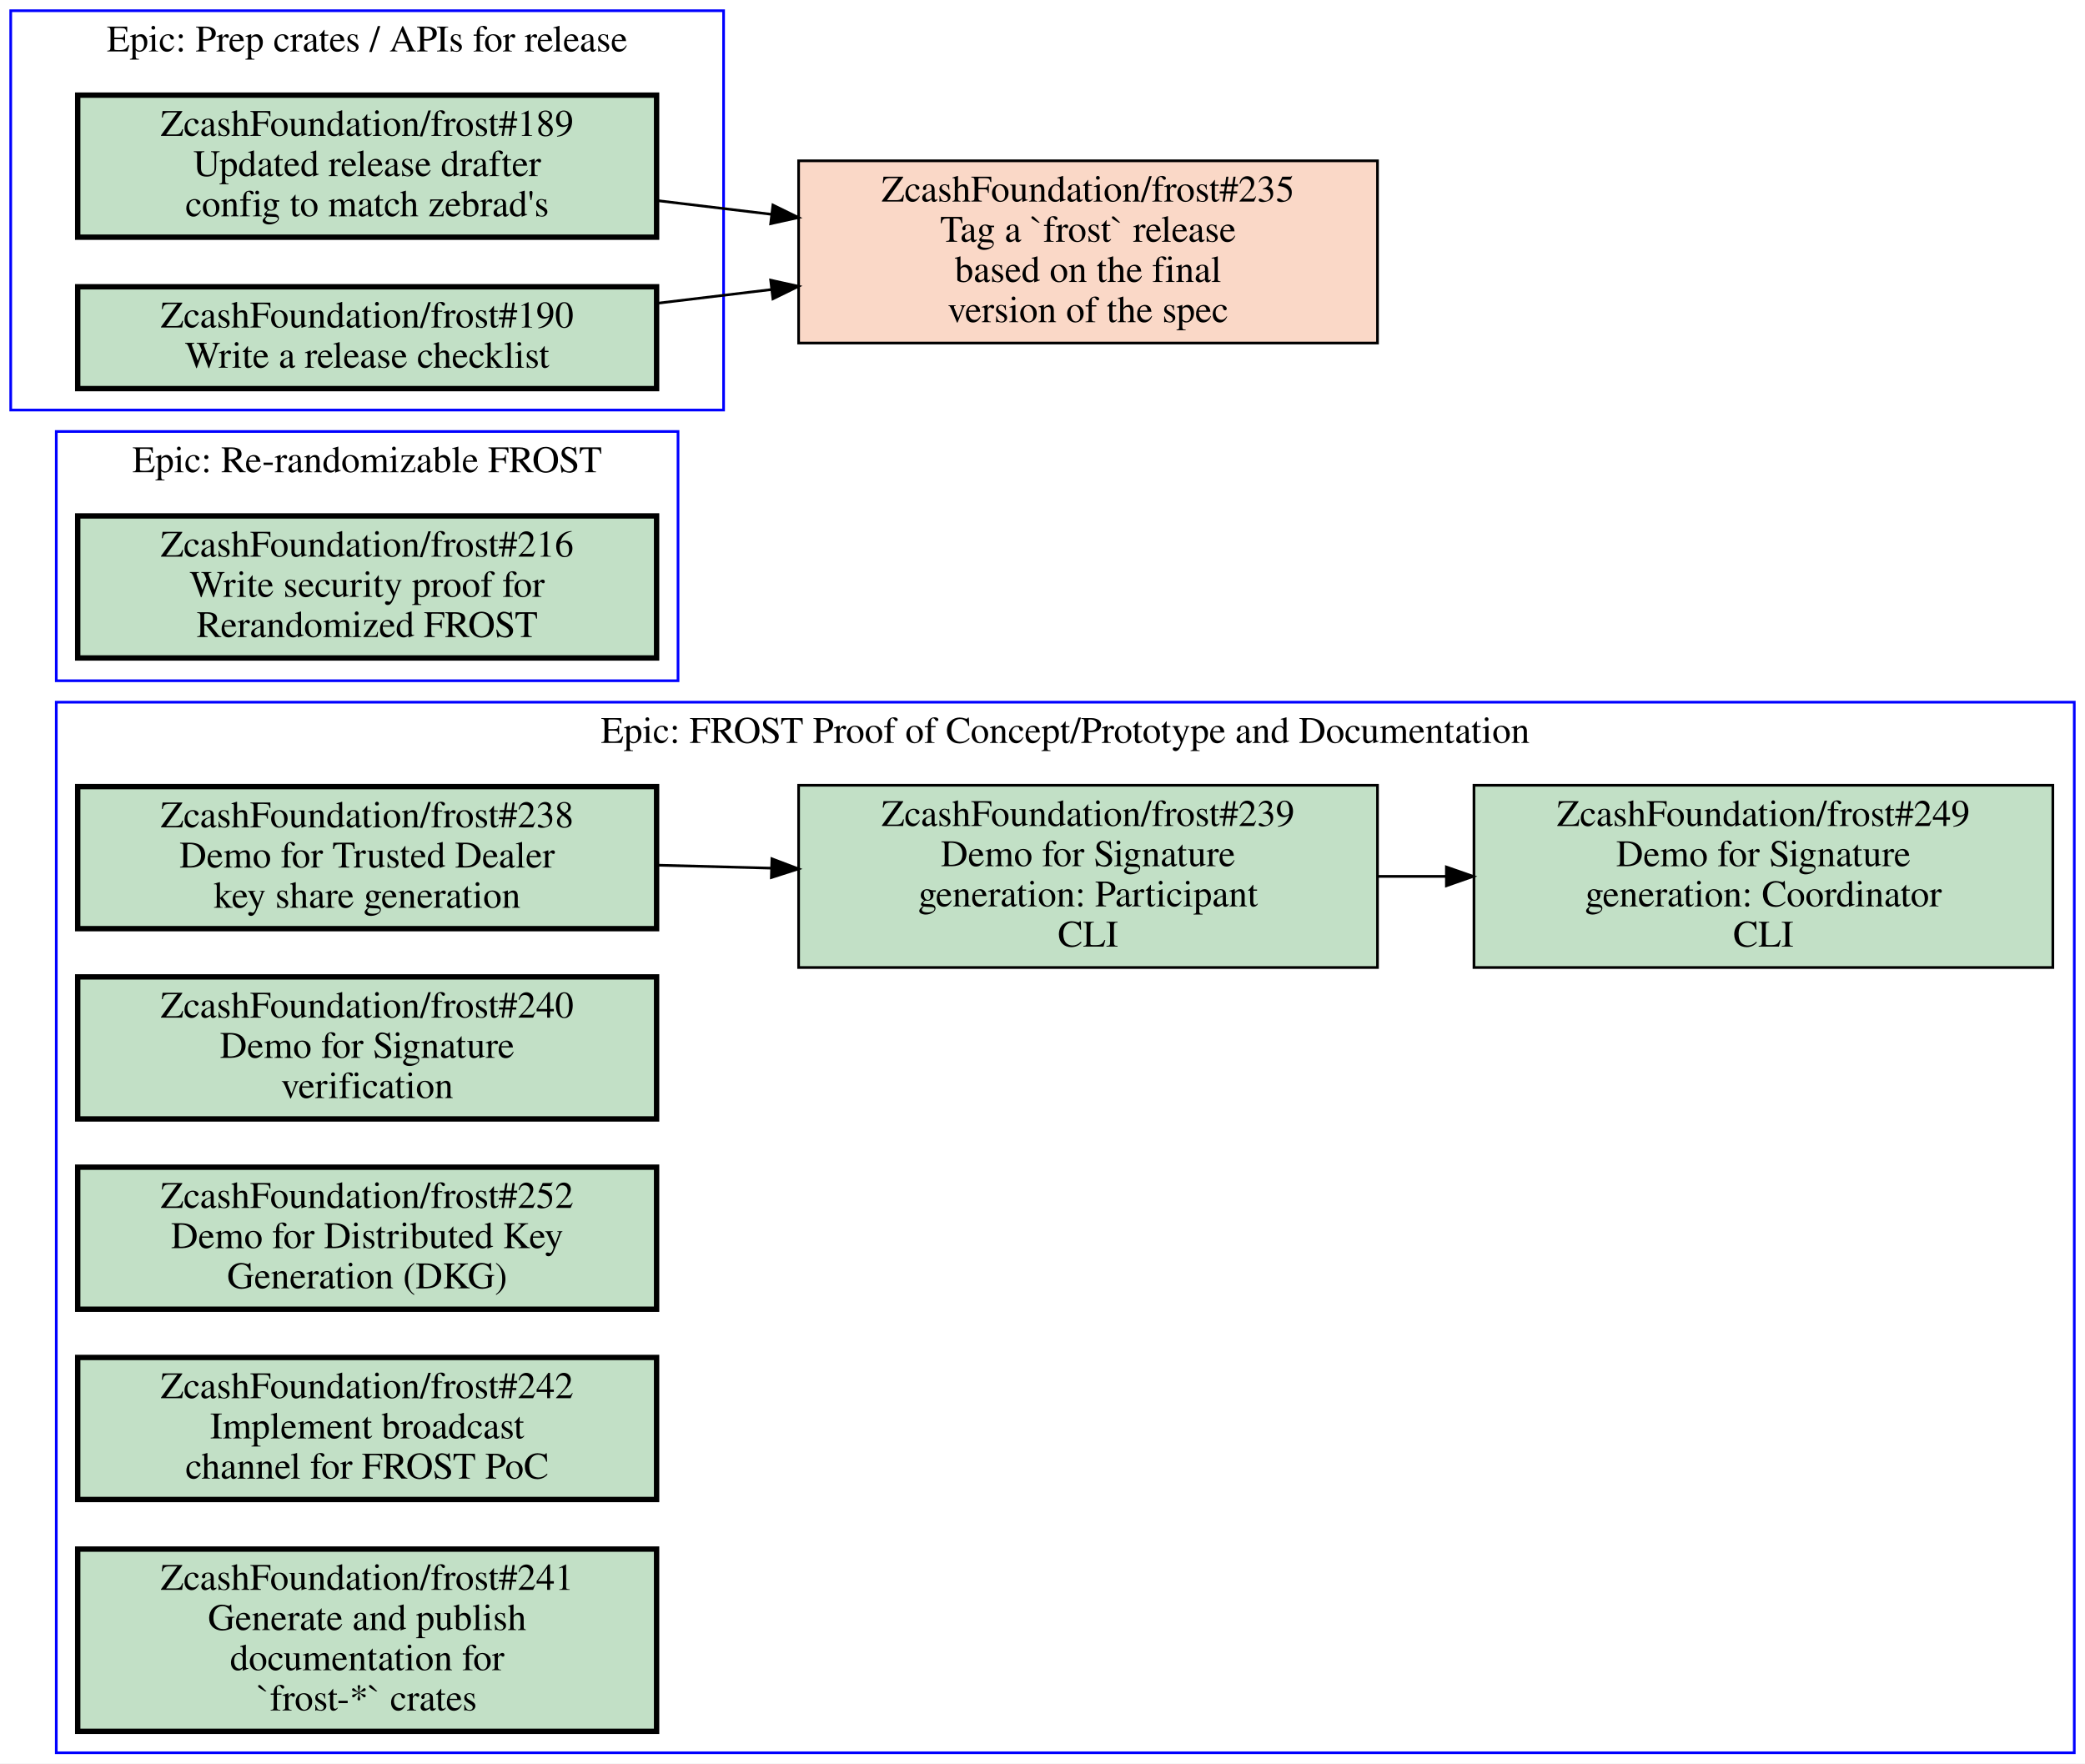
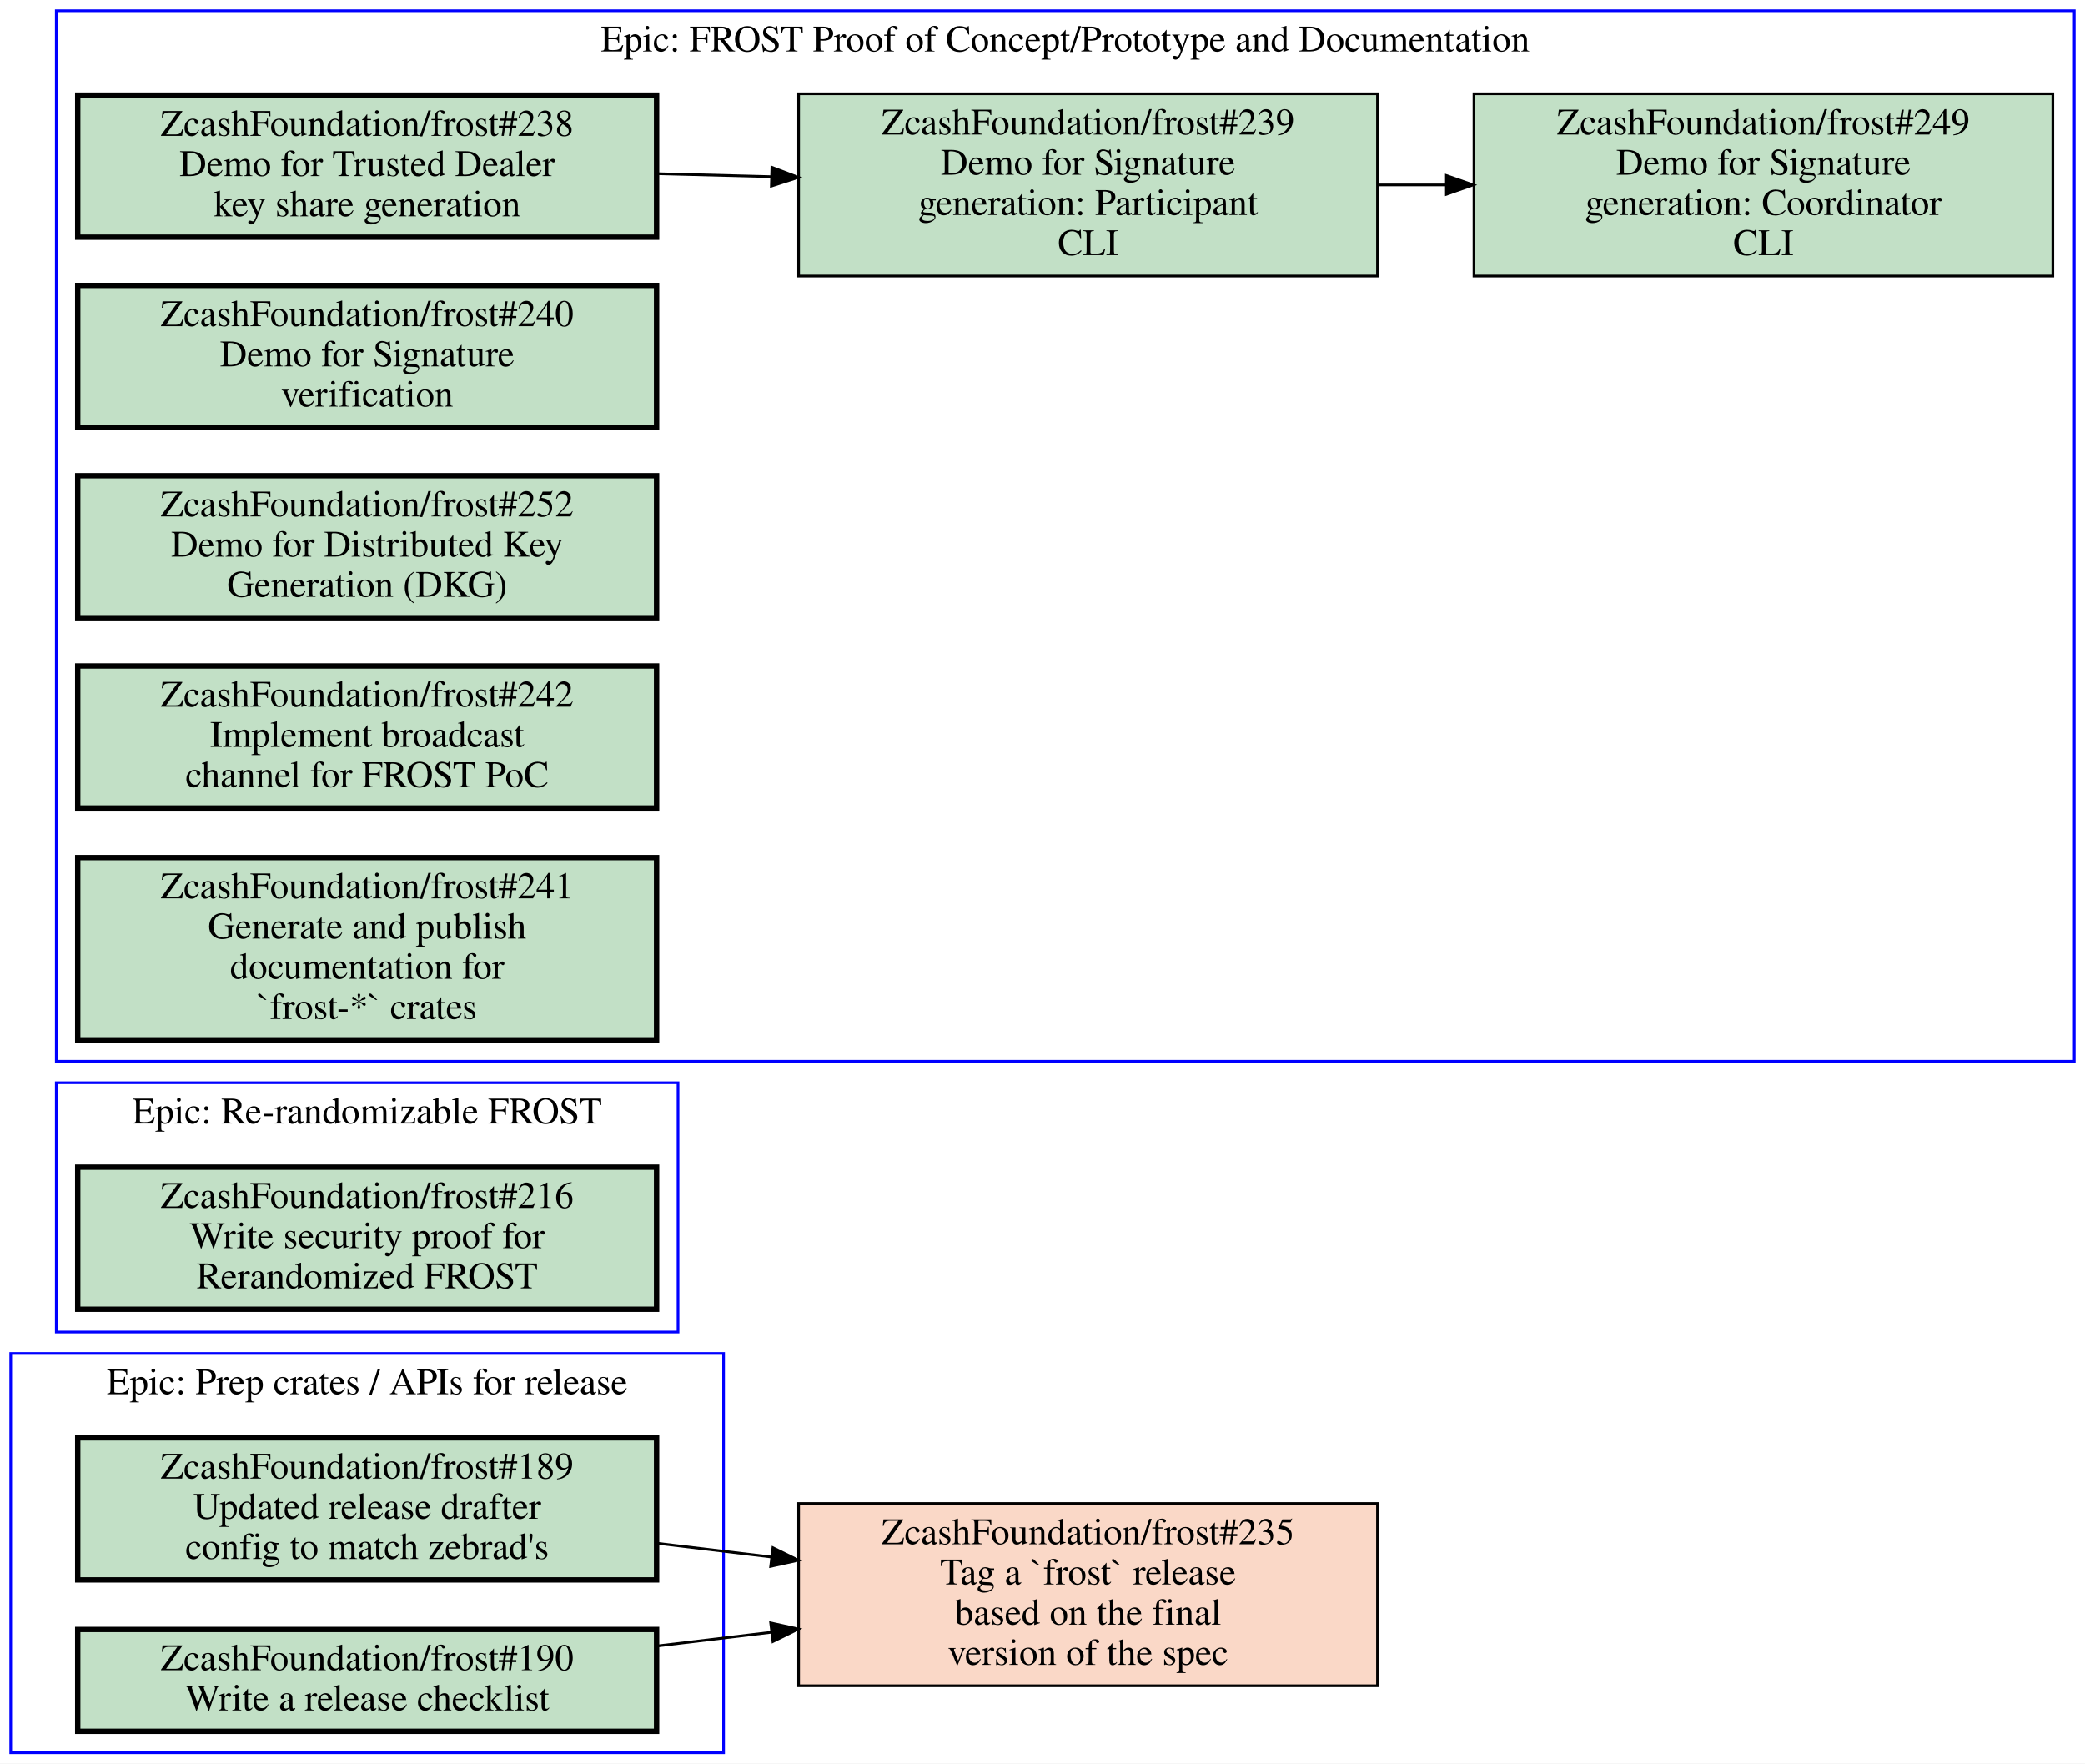
<svg xmlns="http://www.w3.org/2000/svg" xmlns:xlink="http://www.w3.org/1999/xlink" width="778pt" height="658pt" viewBox="0.00 0.00 778.00 658.00">
  <g id="graph0" class="graph" transform="scale(1 1) rotate(0) translate(4 654)">
    <polygon fill="white" stroke="transparent" points="-4,4 -4,-654 774,-654 774,4 -4,4" />
    <g id="clust1" class="cluster">
-       <polygon fill="none" stroke="blue" points="0,-501 0,-650 266,-650 266,-501 0,-501" />
-       <text text-anchor="middle" x="133" y="-634.8" font-family="Times,serif" font-size="14.00">Epic: Prep crates / APIs for release</text>
+       <polygon fill="none" stroke="blue" points="0,0 0,-149 266,-149 266,0 0,0" />
+       <text text-anchor="middle" x="133" y="-133.8" font-family="Times,serif" font-size="14.00">Epic: Prep crates / APIs for release</text>
    </g>
    <g id="clust2" class="cluster">
-       <polygon fill="none" stroke="blue" points="17,-400 17,-493 249,-493 249,-400 17,-400" />
-       <text text-anchor="middle" x="133" y="-477.8" font-family="Times,serif" font-size="14.00">Epic: Re-randomizable FROST</text>
+       <polygon fill="none" stroke="blue" points="17,-157 17,-250 249,-250 249,-157 17,-157" />
+       <text text-anchor="middle" x="133" y="-234.8" font-family="Times,serif" font-size="14.00">Epic: Re-randomizable FROST</text>
    </g>
    <g id="clust3" class="cluster">
-       <polygon fill="none" stroke="blue" points="17,0 17,-392 770,-392 770,0 17,0" />
-       <text text-anchor="middle" x="393.5" y="-376.8" font-family="Times,serif" font-size="14.00">Epic: FROST Proof of Concept/Prototype and Documentation</text>
+       <polygon fill="none" stroke="blue" points="17,-258 17,-650 770,-650 770,-258 17,-258" />
+       <text text-anchor="middle" x="393.5" y="-634.8" font-family="Times,serif" font-size="14.00">Epic: FROST Proof of Concept/Prototype and Documentation</text>
    </g>
    <g id="node1" class="node open">
      <g id="a_node1">
        <a xlink:href="https://github.com/ZcashFoundation/frost/issues/189" xlink:title="ZcashFoundation/frost#189&#10;Updated release drafter&#10;config to match zebrad's" target="_blank">
-           <polygon fill="#c2e0c6" stroke="black" stroke-width="2" points="241,-618.5 25,-618.5 25,-565.5 241,-565.5 241,-618.5" />
-           <text text-anchor="middle" x="133" y="-603.3" font-family="Times,serif" font-size="14.00">ZcashFoundation/frost#189</text>
-           <text text-anchor="middle" x="133" y="-588.3" font-family="Times,serif" font-size="14.00">Updated release drafter</text>
-           <text text-anchor="middle" x="133" y="-573.3" font-family="Times,serif" font-size="14.00">config to match zebrad's</text>
+           <polygon fill="#c2e0c6" stroke="black" stroke-width="2" points="241,-117.5 25,-117.5 25,-64.5 241,-64.5 241,-117.5" />
+           <text text-anchor="middle" x="133" y="-102.3" font-family="Times,serif" font-size="14.00">ZcashFoundation/frost#189</text>
+           <text text-anchor="middle" x="133" y="-87.3" font-family="Times,serif" font-size="14.00">Updated release drafter</text>
+           <text text-anchor="middle" x="133" y="-72.3" font-family="Times,serif" font-size="14.00">config to match zebrad's</text>
        </a>
      </g>
    </g>
    <g id="node11" class="node closed">
      <g id="a_node11">
        <a xlink:href="https://github.com/ZcashFoundation/frost/issues/235" xlink:title="ZcashFoundation/frost#235&#10;Tag a `frost` release&#10;based on the final&#10;version of the spec" target="_blank">
-           <polygon fill="#fad8c7" stroke="black" points="510,-594 294,-594 294,-526 510,-526 510,-594" />
-           <text text-anchor="middle" x="402" y="-578.8" font-family="Times,serif" font-size="14.00">ZcashFoundation/frost#235</text>
-           <text text-anchor="middle" x="402" y="-563.8" font-family="Times,serif" font-size="14.00">Tag a `frost` release</text>
-           <text text-anchor="middle" x="402" y="-548.8" font-family="Times,serif" font-size="14.00">based on the final</text>
-           <text text-anchor="middle" x="402" y="-533.8" font-family="Times,serif" font-size="14.00">version of the spec</text>
+           <polygon fill="#fad8c7" stroke="black" points="510,-93 294,-93 294,-25 510,-25 510,-93" />
+           <text text-anchor="middle" x="402" y="-77.8" font-family="Times,serif" font-size="14.00">ZcashFoundation/frost#235</text>
+           <text text-anchor="middle" x="402" y="-62.8" font-family="Times,serif" font-size="14.00">Tag a `frost` release</text>
+           <text text-anchor="middle" x="402" y="-47.8" font-family="Times,serif" font-size="14.00">based on the final</text>
+           <text text-anchor="middle" x="402" y="-32.8" font-family="Times,serif" font-size="14.00">version of the spec</text>
        </a>
      </g>
    </g>
    <g id="edge3" class="edge">
-       <path fill="none" stroke="black" d="M241.06,-579.17C255.07,-577.49 269.48,-575.76 283.65,-574.06" />
-       <polygon fill="black" stroke="black" points="284.41,-577.49 293.92,-572.83 283.57,-570.54 284.41,-577.49" />
+       <path fill="none" stroke="black" d="M241.06,-78.17C255.07,-76.49 269.48,-74.76 283.65,-73.06" />
+       <polygon fill="black" stroke="black" points="284.41,-76.5 293.92,-71.83 283.57,-69.55 284.41,-76.5" />
    </g>
    <g id="node2" class="node open">
      <g id="a_node2">
        <a xlink:href="https://github.com/ZcashFoundation/frost/issues/190" xlink:title="ZcashFoundation/frost#190&#10;Write a release checklist" target="_blank">
-           <polygon fill="#c2e0c6" stroke="black" stroke-width="2" points="241,-547 25,-547 25,-509 241,-509 241,-547" />
-           <text text-anchor="middle" x="133" y="-531.8" font-family="Times,serif" font-size="14.00">ZcashFoundation/frost#190</text>
-           <text text-anchor="middle" x="133" y="-516.8" font-family="Times,serif" font-size="14.00">Write a release checklist</text>
+           <polygon fill="#c2e0c6" stroke="black" stroke-width="2" points="241,-46 25,-46 25,-8 241,-8 241,-46" />
+           <text text-anchor="middle" x="133" y="-30.8" font-family="Times,serif" font-size="14.00">ZcashFoundation/frost#190</text>
+           <text text-anchor="middle" x="133" y="-15.8" font-family="Times,serif" font-size="14.00">Write a release checklist</text>
        </a>
      </g>
    </g>
    <g id="edge4" class="edge">
-       <path fill="none" stroke="black" d="M241.06,-540.83C255.07,-542.51 269.48,-544.24 283.65,-545.94" />
-       <polygon fill="black" stroke="black" points="283.57,-549.46 293.92,-547.17 284.41,-542.51 283.57,-549.46" />
+       <path fill="none" stroke="black" d="M241.06,-39.83C255.07,-41.51 269.48,-43.24 283.65,-44.94" />
+       <polygon fill="black" stroke="black" points="283.57,-48.45 293.92,-46.17 284.41,-41.5 283.57,-48.45" />
    </g>
    <g id="node3" class="node open">
      <g id="a_node3">
        <a xlink:href="https://github.com/ZcashFoundation/frost/issues/216" xlink:title="ZcashFoundation/frost#216&#10;Write security proof for&#10;Rerandomized FROST" target="_blank">
-           <polygon fill="#c2e0c6" stroke="black" stroke-width="2" points="241,-461.5 25,-461.5 25,-408.5 241,-408.5 241,-461.5" />
-           <text text-anchor="middle" x="133" y="-446.3" font-family="Times,serif" font-size="14.00">ZcashFoundation/frost#216</text>
-           <text text-anchor="middle" x="133" y="-431.3" font-family="Times,serif" font-size="14.00">Write security proof for</text>
-           <text text-anchor="middle" x="133" y="-416.3" font-family="Times,serif" font-size="14.00">Rerandomized FROST</text>
+           <polygon fill="#c2e0c6" stroke="black" stroke-width="2" points="241,-218.5 25,-218.5 25,-165.5 241,-165.5 241,-218.5" />
+           <text text-anchor="middle" x="133" y="-203.3" font-family="Times,serif" font-size="14.00">ZcashFoundation/frost#216</text>
+           <text text-anchor="middle" x="133" y="-188.3" font-family="Times,serif" font-size="14.00">Write security proof for</text>
+           <text text-anchor="middle" x="133" y="-173.3" font-family="Times,serif" font-size="14.00">Rerandomized FROST</text>
        </a>
      </g>
    </g>
    <g id="node4" class="node open">
      <g id="a_node4">
        <a xlink:href="https://github.com/ZcashFoundation/frost/issues/238" xlink:title="ZcashFoundation/frost#238&#10;Demo for Trusted Dealer&#10;key share generation" target="_blank">
-           <polygon fill="#c2e0c6" stroke="black" stroke-width="2" points="241,-360.5 25,-360.5 25,-307.5 241,-307.5 241,-360.5" />
-           <text text-anchor="middle" x="133" y="-345.3" font-family="Times,serif" font-size="14.00">ZcashFoundation/frost#238</text>
-           <text text-anchor="middle" x="133" y="-330.3" font-family="Times,serif" font-size="14.00">Demo for Trusted Dealer</text>
-           <text text-anchor="middle" x="133" y="-315.3" font-family="Times,serif" font-size="14.00">key share generation</text>
+           <polygon fill="#c2e0c6" stroke="black" stroke-width="2" points="241,-618.5 25,-618.5 25,-565.5 241,-565.5 241,-618.5" />
+           <text text-anchor="middle" x="133" y="-603.3" font-family="Times,serif" font-size="14.00">ZcashFoundation/frost#238</text>
+           <text text-anchor="middle" x="133" y="-588.3" font-family="Times,serif" font-size="14.00">Demo for Trusted Dealer</text>
+           <text text-anchor="middle" x="133" y="-573.3" font-family="Times,serif" font-size="14.00">key share generation</text>
        </a>
      </g>
    </g>
    <g id="node5" class="node open">
      <g id="a_node5">
        <a xlink:href="https://github.com/ZcashFoundation/frost/issues/239" xlink:title="ZcashFoundation/frost#239&#10;Demo for Signature&#10;generation: Participant&#10;CLI" target="_blank">
-           <polygon fill="#c2e0c6" stroke="black" points="510,-361 294,-361 294,-293 510,-293 510,-361" />
-           <text text-anchor="middle" x="402" y="-345.8" font-family="Times,serif" font-size="14.00">ZcashFoundation/frost#239</text>
-           <text text-anchor="middle" x="402" y="-330.8" font-family="Times,serif" font-size="14.00">Demo for Signature</text>
-           <text text-anchor="middle" x="402" y="-315.8" font-family="Times,serif" font-size="14.00">generation: Participant</text>
-           <text text-anchor="middle" x="402" y="-300.8" font-family="Times,serif" font-size="14.00">CLI</text>
+           <polygon fill="#c2e0c6" stroke="black" points="510,-619 294,-619 294,-551 510,-551 510,-619" />
+           <text text-anchor="middle" x="402" y="-603.8" font-family="Times,serif" font-size="14.00">ZcashFoundation/frost#239</text>
+           <text text-anchor="middle" x="402" y="-588.8" font-family="Times,serif" font-size="14.00">Demo for Signature</text>
+           <text text-anchor="middle" x="402" y="-573.8" font-family="Times,serif" font-size="14.00">generation: Participant</text>
+           <text text-anchor="middle" x="402" y="-558.8" font-family="Times,serif" font-size="14.00">CLI</text>
        </a>
      </g>
    </g>
    <g id="edge1" class="edge">
-       <path fill="none" stroke="black" d="M241.06,-331.19C255.07,-330.83 269.48,-330.45 283.65,-330.08" />
-       <polygon fill="black" stroke="black" points="284.02,-333.57 293.92,-329.81 283.83,-326.57 284.02,-333.57" />
+       <path fill="none" stroke="black" d="M241.06,-589.19C255.07,-588.83 269.48,-588.45 283.65,-588.08" />
+       <polygon fill="black" stroke="black" points="284.02,-591.57 293.92,-587.81 283.83,-584.57 284.02,-591.57" />
    </g>
    <g id="node6" class="node open">
      <g id="a_node6">
        <a xlink:href="https://github.com/ZcashFoundation/frost/issues/249" xlink:title="ZcashFoundation/frost#249&#10;Demo for Signature&#10;generation: Coordinator&#10;CLI" target="_blank">
-           <polygon fill="#c2e0c6" stroke="black" points="762,-361 546,-361 546,-293 762,-293 762,-361" />
-           <text text-anchor="middle" x="654" y="-345.8" font-family="Times,serif" font-size="14.00">ZcashFoundation/frost#249</text>
-           <text text-anchor="middle" x="654" y="-330.8" font-family="Times,serif" font-size="14.00">Demo for Signature</text>
-           <text text-anchor="middle" x="654" y="-315.8" font-family="Times,serif" font-size="14.00">generation: Coordinator</text>
-           <text text-anchor="middle" x="654" y="-300.8" font-family="Times,serif" font-size="14.00">CLI</text>
+           <polygon fill="#c2e0c6" stroke="black" points="762,-619 546,-619 546,-551 762,-551 762,-619" />
+           <text text-anchor="middle" x="654" y="-603.8" font-family="Times,serif" font-size="14.00">ZcashFoundation/frost#249</text>
+           <text text-anchor="middle" x="654" y="-588.8" font-family="Times,serif" font-size="14.00">Demo for Signature</text>
+           <text text-anchor="middle" x="654" y="-573.8" font-family="Times,serif" font-size="14.00">generation: Coordinator</text>
+           <text text-anchor="middle" x="654" y="-558.8" font-family="Times,serif" font-size="14.00">CLI</text>
        </a>
      </g>
    </g>
    <g id="edge2" class="edge">
-       <path fill="none" stroke="black" d="M510.11,-327C518.5,-327 526.99,-327 535.44,-327" />
-       <polygon fill="black" stroke="black" points="535.71,-330.5 545.71,-327 535.71,-323.5 535.71,-330.5" />
+       <path fill="none" stroke="black" d="M510.11,-585C518.5,-585 526.99,-585 535.44,-585" />
+       <polygon fill="black" stroke="black" points="535.71,-588.5 545.71,-585 535.71,-581.5 535.71,-588.5" />
    </g>
    <g id="node7" class="node open">
      <g id="a_node7">
        <a xlink:href="https://github.com/ZcashFoundation/frost/issues/240" xlink:title="ZcashFoundation/frost#240&#10;Demo for Signature&#10;verification" target="_blank">
-           <polygon fill="#c2e0c6" stroke="black" stroke-width="2" points="241,-289.5 25,-289.5 25,-236.5 241,-236.5 241,-289.5" />
-           <text text-anchor="middle" x="133" y="-274.3" font-family="Times,serif" font-size="14.00">ZcashFoundation/frost#240</text>
-           <text text-anchor="middle" x="133" y="-259.3" font-family="Times,serif" font-size="14.00">Demo for Signature</text>
-           <text text-anchor="middle" x="133" y="-244.3" font-family="Times,serif" font-size="14.00">verification</text>
+           <polygon fill="#c2e0c6" stroke="black" stroke-width="2" points="241,-547.5 25,-547.5 25,-494.5 241,-494.5 241,-547.5" />
+           <text text-anchor="middle" x="133" y="-532.3" font-family="Times,serif" font-size="14.00">ZcashFoundation/frost#240</text>
+           <text text-anchor="middle" x="133" y="-517.3" font-family="Times,serif" font-size="14.00">Demo for Signature</text>
+           <text text-anchor="middle" x="133" y="-502.3" font-family="Times,serif" font-size="14.00">verification</text>
        </a>
      </g>
    </g>
    <g id="node8" class="node open">
      <g id="a_node8">
        <a xlink:href="https://github.com/ZcashFoundation/frost/issues/252" xlink:title="ZcashFoundation/frost#252&#10;Demo for Distributed Key&#10;Generation (DKG)" target="_blank">
-           <polygon fill="#c2e0c6" stroke="black" stroke-width="2" points="241,-218.5 25,-218.5 25,-165.5 241,-165.5 241,-218.5" />
-           <text text-anchor="middle" x="133" y="-203.3" font-family="Times,serif" font-size="14.00">ZcashFoundation/frost#252</text>
-           <text text-anchor="middle" x="133" y="-188.3" font-family="Times,serif" font-size="14.00">Demo for Distributed Key</text>
-           <text text-anchor="middle" x="133" y="-173.3" font-family="Times,serif" font-size="14.00">Generation (DKG)</text>
+           <polygon fill="#c2e0c6" stroke="black" stroke-width="2" points="241,-476.5 25,-476.5 25,-423.5 241,-423.5 241,-476.5" />
+           <text text-anchor="middle" x="133" y="-461.3" font-family="Times,serif" font-size="14.00">ZcashFoundation/frost#252</text>
+           <text text-anchor="middle" x="133" y="-446.3" font-family="Times,serif" font-size="14.00">Demo for Distributed Key</text>
+           <text text-anchor="middle" x="133" y="-431.3" font-family="Times,serif" font-size="14.00">Generation (DKG)</text>
        </a>
      </g>
    </g>
    <g id="node9" class="node open">
      <g id="a_node9">
        <a xlink:href="https://github.com/ZcashFoundation/frost/issues/242" xlink:title="ZcashFoundation/frost#242&#10;Implement broadcast&#10;channel for FROST PoC" target="_blank">
-           <polygon fill="#c2e0c6" stroke="black" stroke-width="2" points="241,-147.5 25,-147.5 25,-94.5 241,-94.5 241,-147.5" />
-           <text text-anchor="middle" x="133" y="-132.3" font-family="Times,serif" font-size="14.00">ZcashFoundation/frost#242</text>
-           <text text-anchor="middle" x="133" y="-117.3" font-family="Times,serif" font-size="14.00">Implement broadcast</text>
-           <text text-anchor="middle" x="133" y="-102.3" font-family="Times,serif" font-size="14.00">channel for FROST PoC</text>
+           <polygon fill="#c2e0c6" stroke="black" stroke-width="2" points="241,-405.5 25,-405.5 25,-352.5 241,-352.5 241,-405.5" />
+           <text text-anchor="middle" x="133" y="-390.3" font-family="Times,serif" font-size="14.00">ZcashFoundation/frost#242</text>
+           <text text-anchor="middle" x="133" y="-375.3" font-family="Times,serif" font-size="14.00">Implement broadcast</text>
+           <text text-anchor="middle" x="133" y="-360.3" font-family="Times,serif" font-size="14.00">channel for FROST PoC</text>
        </a>
      </g>
    </g>
    <g id="node10" class="node open">
      <g id="a_node10">
        <a xlink:href="https://github.com/ZcashFoundation/frost/issues/241" xlink:title="ZcashFoundation/frost#241&#10;Generate and publish&#10;documentation for&#10;`frost-*` crates" target="_blank">
-           <polygon fill="#c2e0c6" stroke="black" stroke-width="2" points="241,-76 25,-76 25,-8 241,-8 241,-76" />
-           <text text-anchor="middle" x="133" y="-60.8" font-family="Times,serif" font-size="14.00">ZcashFoundation/frost#241</text>
-           <text text-anchor="middle" x="133" y="-45.8" font-family="Times,serif" font-size="14.00">Generate and publish</text>
-           <text text-anchor="middle" x="133" y="-30.8" font-family="Times,serif" font-size="14.00">documentation for</text>
-           <text text-anchor="middle" x="133" y="-15.8" font-family="Times,serif" font-size="14.00">`frost-*` crates</text>
+           <polygon fill="#c2e0c6" stroke="black" stroke-width="2" points="241,-334 25,-334 25,-266 241,-266 241,-334" />
+           <text text-anchor="middle" x="133" y="-318.8" font-family="Times,serif" font-size="14.00">ZcashFoundation/frost#241</text>
+           <text text-anchor="middle" x="133" y="-303.8" font-family="Times,serif" font-size="14.00">Generate and publish</text>
+           <text text-anchor="middle" x="133" y="-288.8" font-family="Times,serif" font-size="14.00">documentation for</text>
+           <text text-anchor="middle" x="133" y="-273.8" font-family="Times,serif" font-size="14.00">`frost-*` crates</text>
        </a>
      </g>
    </g>
  </g>
</svg>
